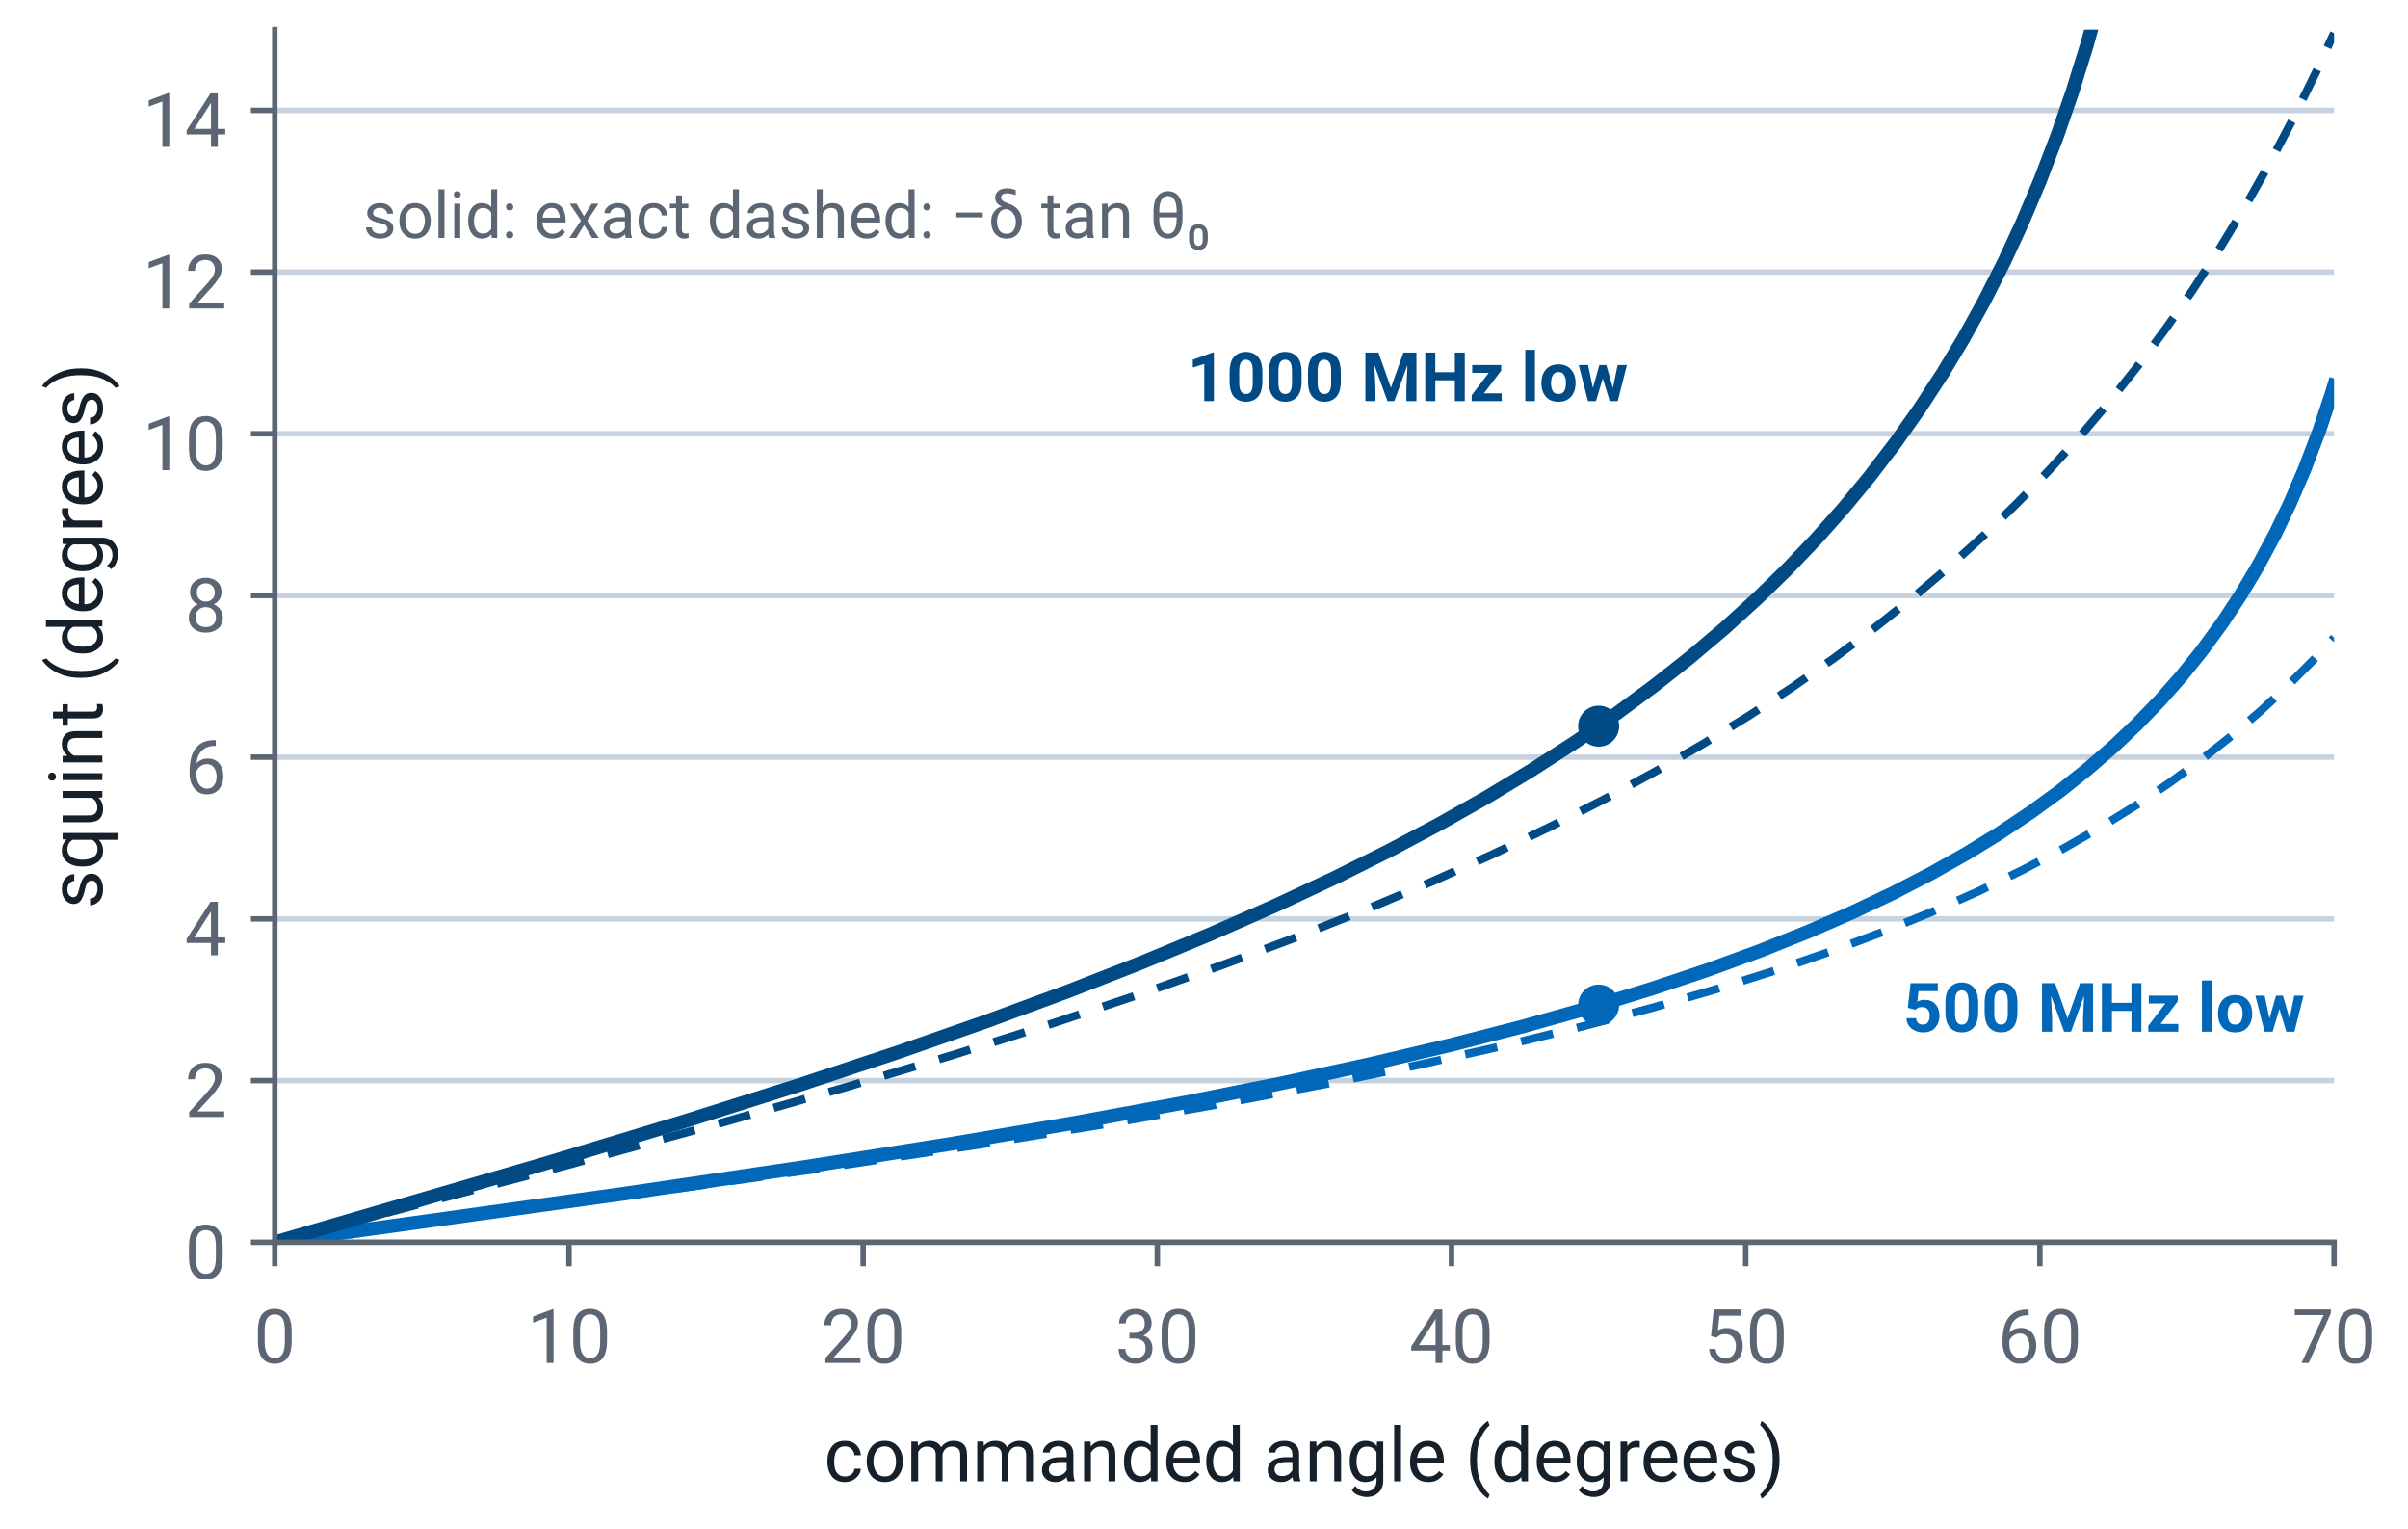
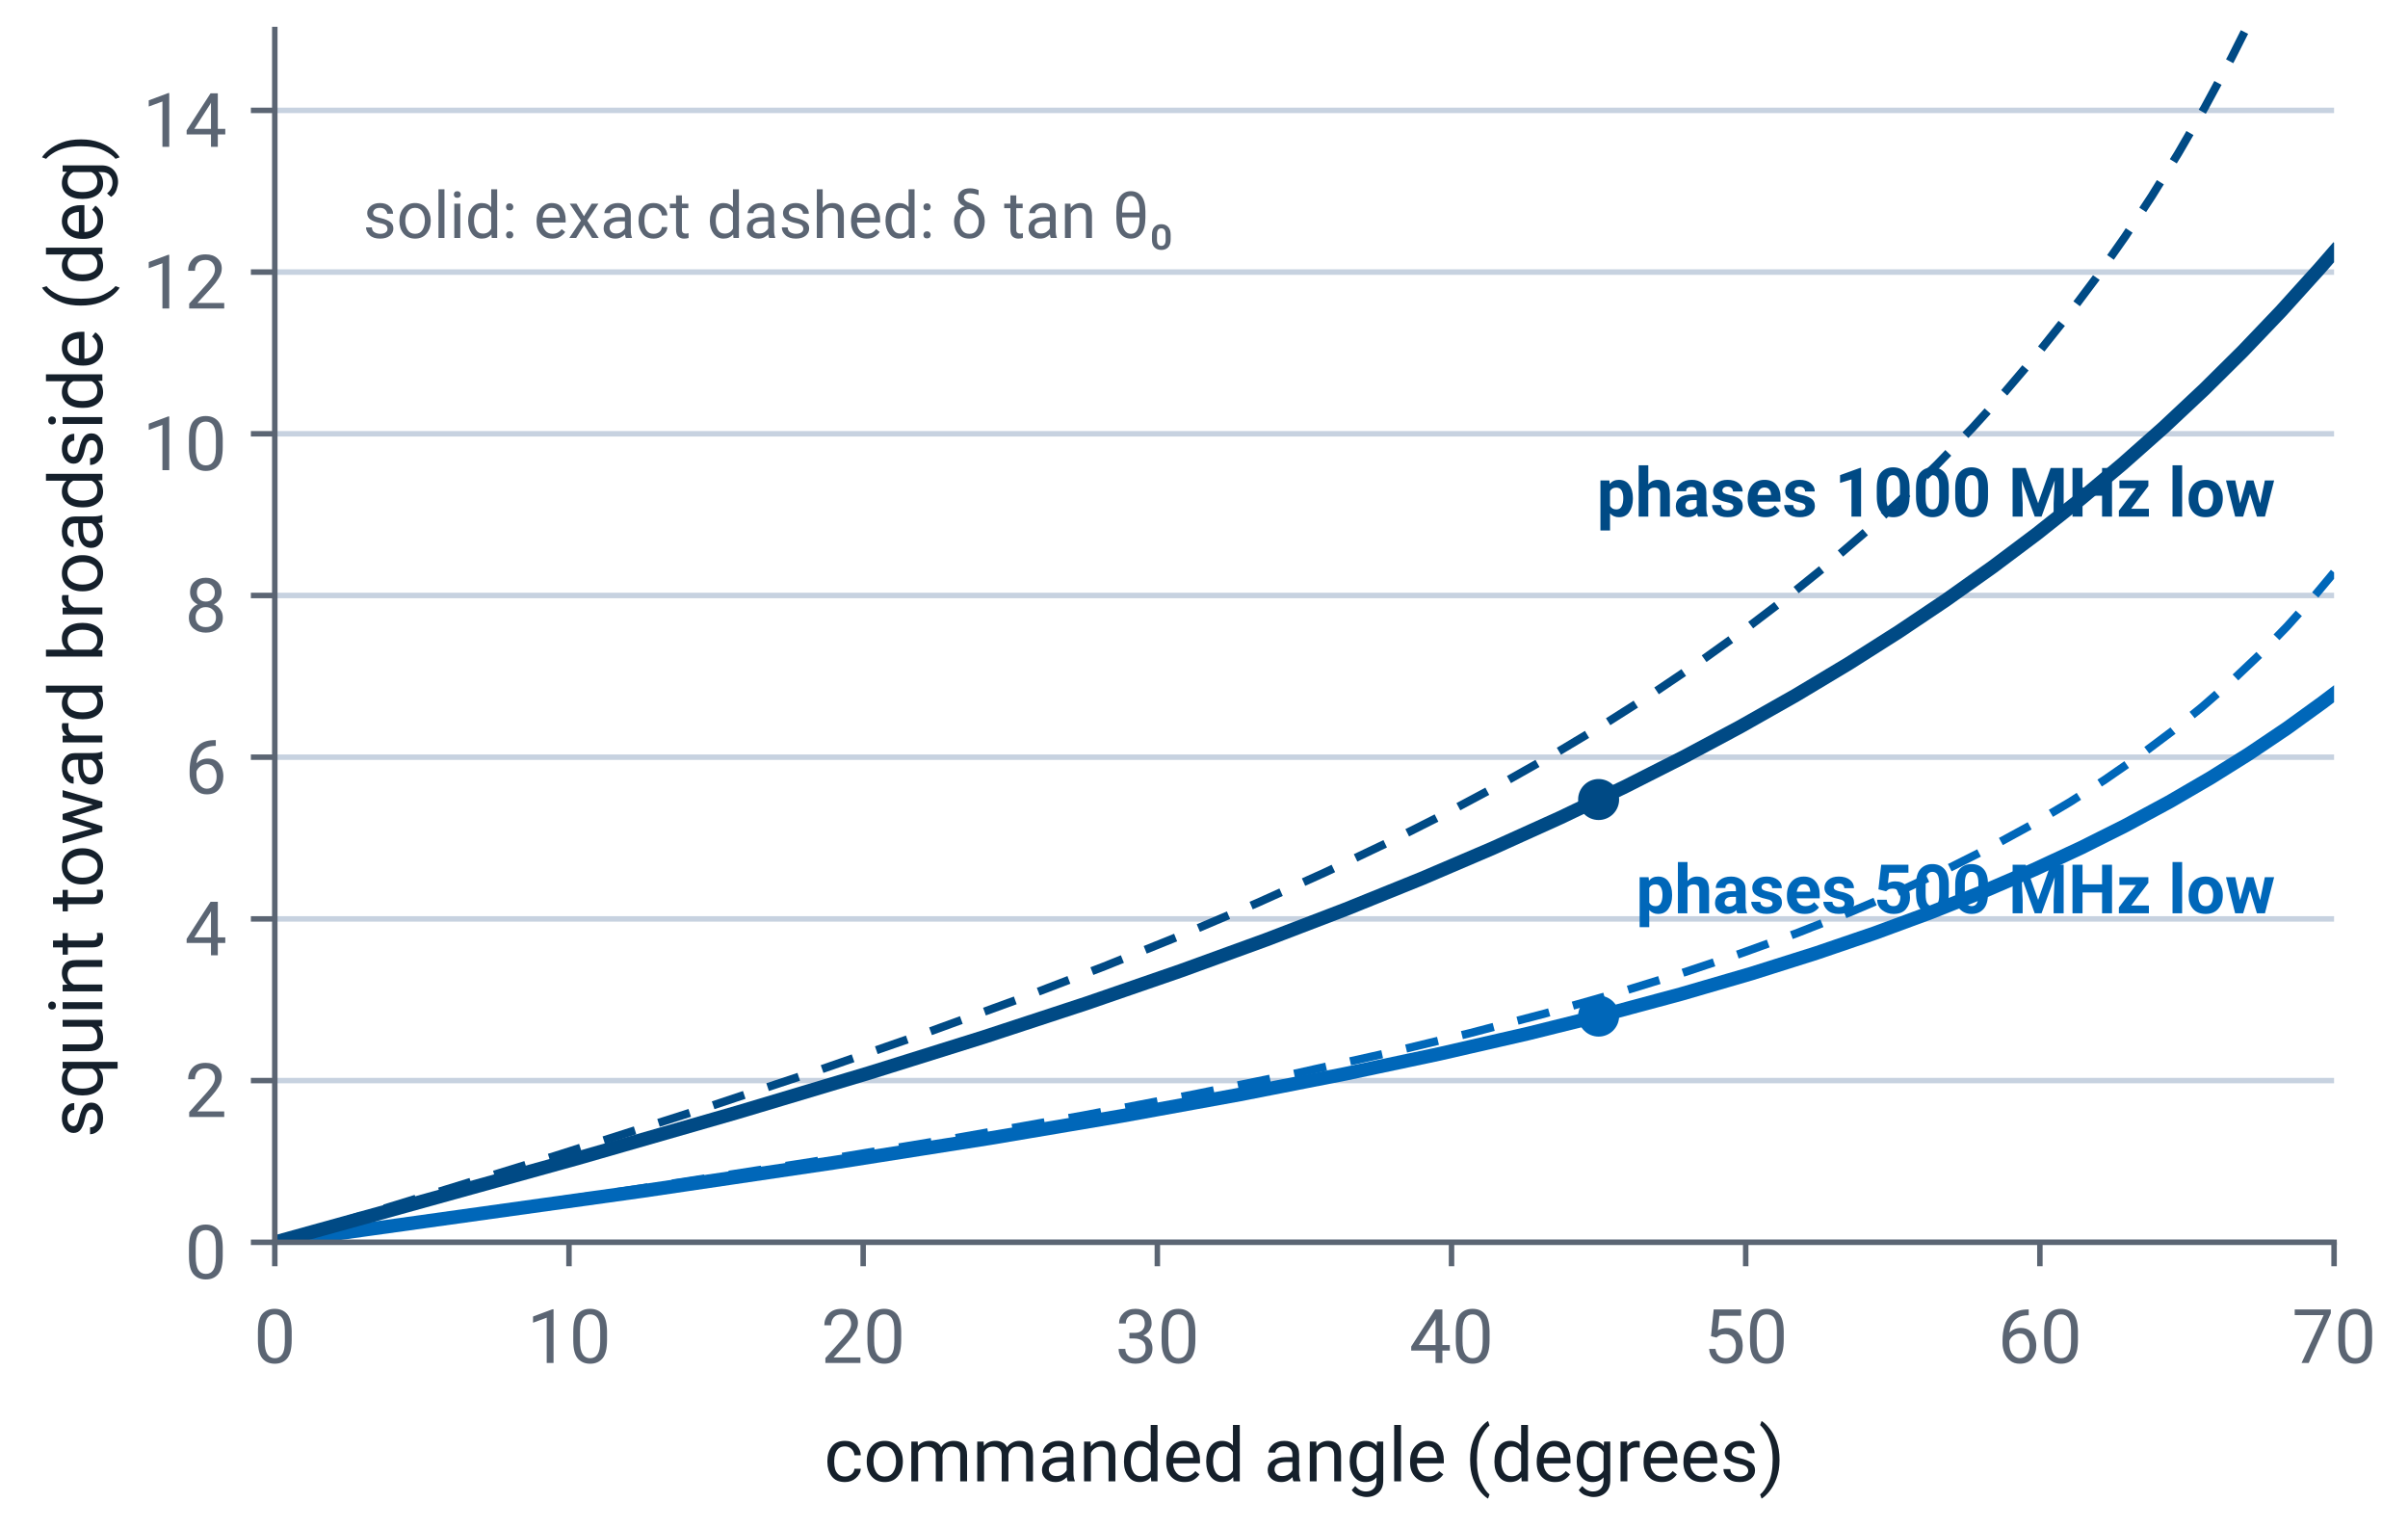
<svg xmlns="http://www.w3.org/2000/svg" xmlns:xlink="http://www.w3.org/1999/xlink" width="352.346pt" height="223.667pt" viewBox="0 0 352.346 223.667" version="1.1">
  <defs>
    <style type="text/css">*{stroke-linejoin: round; stroke-linecap: butt}</style>
  </defs>
  <g id="figure_1">
    <g id="patch_1">
      <path d="M 0 223.667  L 352.346 223.667  L 352.346 0  L 0 0  L 0 223.667  z " style="fill: none" />
    </g>
    <g id="axes_1">
      <g id="patch_2">
        <path d="M 40.209 181.728  L 341.529 181.728  L 341.529 4.32  L 40.209 4.32  L 40.209 181.728  z " style="fill: none" />
      </g>
      <g id="matplotlib.axis_1">
        <g id="xtick_1">
          <g id="line2d_1">
            <defs>
-               <path id="m0d684c86c5" d="M 0 0  L 0 3.5  " style="stroke: #5b6573; stroke-width: 0.8" />
+               <path id="mcf4af9e82c" d="M 0 0  L 0 3.5  " style="stroke: #5b6573; stroke-width: 0.8" />
            </defs>
            <g>
-               <use xlink:href="#m0d684c86c5" x="40.209" y="181.728" style="fill: #5b6573; stroke: #5b6573; stroke-width: 0.8" />
+               <use xlink:href="#mcf4af9e82c" x="40.209" y="181.728" style="fill: #5b6573; stroke: #5b6573; stroke-width: 0.8" />
            </g>
          </g>
          <g id="text_1">
            <text style="font-size: 11px; font-family:'Source Sans Pro', 'Segoe UI', Roboto, Helvetica, Arial, sans-serif; text-anchor: middle; fill: #5b6573" x="40.209" y="199.384" transform="rotate(-0 40.20879 199.3843)">0</text>
          </g>
        </g>
        <g id="xtick_2">
          <g id="line2d_2">
            <g>
-               <use xlink:href="#m0d684c86c5" x="83.255" y="181.728" style="fill: #5b6573; stroke: #5b6573; stroke-width: 0.8" />
+               <use xlink:href="#mcf4af9e82c" x="83.255" y="181.728" style="fill: #5b6573; stroke: #5b6573; stroke-width: 0.8" />
            </g>
          </g>
          <g id="text_2">
            <text style="font-size: 11px; font-family:'Source Sans Pro', 'Segoe UI', Roboto, Helvetica, Arial, sans-serif; text-anchor: middle; fill: #5b6573" x="83.255" y="199.384" transform="rotate(-0 83.2545 199.3843)">10</text>
          </g>
        </g>
        <g id="xtick_3">
          <g id="line2d_3">
            <g>
-               <use xlink:href="#m0d684c86c5" x="126.3" y="181.728" style="fill: #5b6573; stroke: #5b6573; stroke-width: 0.8" />
+               <use xlink:href="#mcf4af9e82c" x="126.3" y="181.728" style="fill: #5b6573; stroke: #5b6573; stroke-width: 0.8" />
            </g>
          </g>
          <g id="text_3">
            <text style="font-size: 11px; font-family:'Source Sans Pro', 'Segoe UI', Roboto, Helvetica, Arial, sans-serif; text-anchor: middle; fill: #5b6573" x="126.3" y="199.384" transform="rotate(-0 126.3002 199.3843)">20</text>
          </g>
        </g>
        <g id="xtick_4">
          <g id="line2d_4">
            <g>
-               <use xlink:href="#m0d684c86c5" x="169.346" y="181.728" style="fill: #5b6573; stroke: #5b6573; stroke-width: 0.8" />
+               <use xlink:href="#mcf4af9e82c" x="169.346" y="181.728" style="fill: #5b6573; stroke: #5b6573; stroke-width: 0.8" />
            </g>
          </g>
          <g id="text_4">
            <text style="font-size: 11px; font-family:'Source Sans Pro', 'Segoe UI', Roboto, Helvetica, Arial, sans-serif; text-anchor: middle; fill: #5b6573" x="169.346" y="199.384" transform="rotate(-0 169.3459 199.3843)">30</text>
          </g>
        </g>
        <g id="xtick_5">
          <g id="line2d_5">
            <g>
-               <use xlink:href="#m0d684c86c5" x="212.392" y="181.728" style="fill: #5b6573; stroke: #5b6573; stroke-width: 0.8" />
+               <use xlink:href="#mcf4af9e82c" x="212.392" y="181.728" style="fill: #5b6573; stroke: #5b6573; stroke-width: 0.8" />
            </g>
          </g>
          <g id="text_5">
            <text style="font-size: 11px; font-family:'Source Sans Pro', 'Segoe UI', Roboto, Helvetica, Arial, sans-serif; text-anchor: middle; fill: #5b6573" x="212.392" y="199.384" transform="rotate(-0 212.3916 199.3843)">40</text>
          </g>
        </g>
        <g id="xtick_6">
          <g id="line2d_6">
            <g>
-               <use xlink:href="#m0d684c86c5" x="255.437" y="181.728" style="fill: #5b6573; stroke: #5b6573; stroke-width: 0.8" />
+               <use xlink:href="#mcf4af9e82c" x="255.437" y="181.728" style="fill: #5b6573; stroke: #5b6573; stroke-width: 0.8" />
            </g>
          </g>
          <g id="text_6">
            <text style="font-size: 11px; font-family:'Source Sans Pro', 'Segoe UI', Roboto, Helvetica, Arial, sans-serif; text-anchor: middle; fill: #5b6573" x="255.437" y="199.384" transform="rotate(-0 255.4374 199.3843)">50</text>
          </g>
        </g>
        <g id="xtick_7">
          <g id="line2d_7">
            <g>
-               <use xlink:href="#m0d684c86c5" x="298.483" y="181.728" style="fill: #5b6573; stroke: #5b6573; stroke-width: 0.8" />
+               <use xlink:href="#mcf4af9e82c" x="298.483" y="181.728" style="fill: #5b6573; stroke: #5b6573; stroke-width: 0.8" />
            </g>
          </g>
          <g id="text_7">
            <text style="font-size: 11px; font-family:'Source Sans Pro', 'Segoe UI', Roboto, Helvetica, Arial, sans-serif; text-anchor: middle; fill: #5b6573" x="298.483" y="199.384" transform="rotate(-0 298.4831 199.3843)">60</text>
          </g>
        </g>
        <g id="xtick_8">
          <g id="line2d_8">
            <g>
-               <use xlink:href="#m0d684c86c5" x="341.529" y="181.728" style="fill: #5b6573; stroke: #5b6573; stroke-width: 0.8" />
+               <use xlink:href="#mcf4af9e82c" x="341.529" y="181.728" style="fill: #5b6573; stroke: #5b6573; stroke-width: 0.8" />
            </g>
          </g>
          <g id="text_8">
            <text style="font-size: 11px; font-family:'Source Sans Pro', 'Segoe UI', Roboto, Helvetica, Arial, sans-serif; text-anchor: middle; fill: #5b6573" x="341.529" y="199.384" transform="rotate(-0 341.5288 199.3843)">70</text>
          </g>
        </g>
        <g id="text_9">
          <text style="font-size: 11px; font-family:'Source Sans Pro', 'Segoe UI', Roboto, Helvetica, Arial, sans-serif; text-anchor: middle; fill: #15202b" x="190.869" y="216.694" transform="rotate(-0 190.8688 216.6938)">commanded angle (degrees)</text>
        </g>
      </g>
      <g id="matplotlib.axis_2">
        <g id="ytick_1">
          <g id="line2d_9">
-             <path d="M 40.209 181.728  L 341.529 181.728  " clip-path="url(#pf947e66347)" style="fill: none; stroke: #c7d2e0; stroke-width: 0.8; stroke-linecap: square" />
+             <path d="M 40.209 181.728  L 341.529 181.728  " clip-path="url(#p7d432d4875)" style="fill: none; stroke: #c7d2e0; stroke-width: 0.8; stroke-linecap: square" />
          </g>
          <g id="line2d_10">
            <defs>
-               <path id="m65d8b0825f" d="M 0 0  L -3.5 0  " style="stroke: #5b6573; stroke-width: 0.8" />
+               <path id="mde00318d28" d="M 0 0  L -3.5 0  " style="stroke: #5b6573; stroke-width: 0.8" />
            </defs>
            <g>
-               <use xlink:href="#m65d8b0825f" x="40.209" y="181.728" style="fill: #5b6573; stroke: #5b6573; stroke-width: 0.8" />
+               <use xlink:href="#mde00318d28" x="40.209" y="181.728" style="fill: #5b6573; stroke: #5b6573; stroke-width: 0.8" />
            </g>
          </g>
          <g id="text_10">
            <text style="font-size: 11px; font-family:'Source Sans Pro', 'Segoe UI', Roboto, Helvetica, Arial, sans-serif; text-anchor: end; fill: #5b6573" x="33.209" y="187.056" transform="rotate(-0 33.20879 187.0561)">0</text>
          </g>
        </g>
        <g id="ytick_2">
          <g id="line2d_11">
-             <path d="M 40.209 158.074  L 341.529 158.074  " clip-path="url(#pf947e66347)" style="fill: none; stroke: #c7d2e0; stroke-width: 0.8; stroke-linecap: square" />
+             <path d="M 40.209 158.074  L 341.529 158.074  " clip-path="url(#p7d432d4875)" style="fill: none; stroke: #c7d2e0; stroke-width: 0.8; stroke-linecap: square" />
          </g>
          <g id="line2d_12">
            <g>
-               <use xlink:href="#m65d8b0825f" x="40.209" y="158.074" style="fill: #5b6573; stroke: #5b6573; stroke-width: 0.8" />
+               <use xlink:href="#mde00318d28" x="40.209" y="158.074" style="fill: #5b6573; stroke: #5b6573; stroke-width: 0.8" />
            </g>
          </g>
          <g id="text_11">
            <text style="font-size: 11px; font-family:'Source Sans Pro', 'Segoe UI', Roboto, Helvetica, Arial, sans-serif; text-anchor: end; fill: #5b6573" x="33.209" y="163.402" transform="rotate(-0 33.20879 163.4017)">2</text>
          </g>
        </g>
        <g id="ytick_3">
          <g id="line2d_13">
-             <path d="M 40.209 134.419  L 341.529 134.419  " clip-path="url(#pf947e66347)" style="fill: none; stroke: #c7d2e0; stroke-width: 0.8; stroke-linecap: square" />
+             <path d="M 40.209 134.419  L 341.529 134.419  " clip-path="url(#p7d432d4875)" style="fill: none; stroke: #c7d2e0; stroke-width: 0.8; stroke-linecap: square" />
          </g>
          <g id="line2d_14">
            <g>
-               <use xlink:href="#m65d8b0825f" x="40.209" y="134.419" style="fill: #5b6573; stroke: #5b6573; stroke-width: 0.8" />
+               <use xlink:href="#mde00318d28" x="40.209" y="134.419" style="fill: #5b6573; stroke: #5b6573; stroke-width: 0.8" />
            </g>
          </g>
          <g id="text_12">
            <text style="font-size: 11px; font-family:'Source Sans Pro', 'Segoe UI', Roboto, Helvetica, Arial, sans-serif; text-anchor: end; fill: #5b6573" x="33.209" y="139.747" transform="rotate(-0 33.20879 139.7473)">4</text>
          </g>
        </g>
        <g id="ytick_4">
          <g id="line2d_15">
-             <path d="M 40.209 110.765  L 341.529 110.765  " clip-path="url(#pf947e66347)" style="fill: none; stroke: #c7d2e0; stroke-width: 0.8; stroke-linecap: square" />
+             <path d="M 40.209 110.765  L 341.529 110.765  " clip-path="url(#p7d432d4875)" style="fill: none; stroke: #c7d2e0; stroke-width: 0.8; stroke-linecap: square" />
          </g>
          <g id="line2d_16">
            <g>
-               <use xlink:href="#m65d8b0825f" x="40.209" y="110.765" style="fill: #5b6573; stroke: #5b6573; stroke-width: 0.8" />
+               <use xlink:href="#mde00318d28" x="40.209" y="110.765" style="fill: #5b6573; stroke: #5b6573; stroke-width: 0.8" />
            </g>
          </g>
          <g id="text_13">
            <text style="font-size: 11px; font-family:'Source Sans Pro', 'Segoe UI', Roboto, Helvetica, Arial, sans-serif; text-anchor: end; fill: #5b6573" x="33.209" y="116.093" transform="rotate(-0 33.20879 116.0929)">6</text>
          </g>
        </g>
        <g id="ytick_5">
          <g id="line2d_17">
-             <path d="M 40.209 87.11  L 341.529 87.11  " clip-path="url(#pf947e66347)" style="fill: none; stroke: #c7d2e0; stroke-width: 0.8; stroke-linecap: square" />
+             <path d="M 40.209 87.11  L 341.529 87.11  " clip-path="url(#p7d432d4875)" style="fill: none; stroke: #c7d2e0; stroke-width: 0.8; stroke-linecap: square" />
          </g>
          <g id="line2d_18">
            <g>
-               <use xlink:href="#m65d8b0825f" x="40.209" y="87.11" style="fill: #5b6573; stroke: #5b6573; stroke-width: 0.8" />
+               <use xlink:href="#mde00318d28" x="40.209" y="87.11" style="fill: #5b6573; stroke: #5b6573; stroke-width: 0.8" />
            </g>
          </g>
          <g id="text_14">
            <text style="font-size: 11px; font-family:'Source Sans Pro', 'Segoe UI', Roboto, Helvetica, Arial, sans-serif; text-anchor: end; fill: #5b6573" x="33.209" y="92.439" transform="rotate(-0 33.20879 92.43852)">8</text>
          </g>
        </g>
        <g id="ytick_6">
          <g id="line2d_19">
-             <path d="M 40.209 63.456  L 341.529 63.456  " clip-path="url(#pf947e66347)" style="fill: none; stroke: #c7d2e0; stroke-width: 0.8; stroke-linecap: square" />
+             <path d="M 40.209 63.456  L 341.529 63.456  " clip-path="url(#p7d432d4875)" style="fill: none; stroke: #c7d2e0; stroke-width: 0.8; stroke-linecap: square" />
          </g>
          <g id="line2d_20">
            <g>
-               <use xlink:href="#m65d8b0825f" x="40.209" y="63.456" style="fill: #5b6573; stroke: #5b6573; stroke-width: 0.8" />
+               <use xlink:href="#mde00318d28" x="40.209" y="63.456" style="fill: #5b6573; stroke: #5b6573; stroke-width: 0.8" />
            </g>
          </g>
          <g id="text_15">
            <text style="font-size: 11px; font-family:'Source Sans Pro', 'Segoe UI', Roboto, Helvetica, Arial, sans-serif; text-anchor: end; fill: #5b6573" x="33.209" y="68.784" transform="rotate(-0 33.20879 68.78413)">10</text>
          </g>
        </g>
        <g id="ytick_7">
          <g id="line2d_21">
-             <path d="M 40.209 39.802  L 341.529 39.802  " clip-path="url(#pf947e66347)" style="fill: none; stroke: #c7d2e0; stroke-width: 0.8; stroke-linecap: square" />
+             <path d="M 40.209 39.802  L 341.529 39.802  " clip-path="url(#p7d432d4875)" style="fill: none; stroke: #c7d2e0; stroke-width: 0.8; stroke-linecap: square" />
          </g>
          <g id="line2d_22">
            <g>
-               <use xlink:href="#m65d8b0825f" x="40.209" y="39.802" style="fill: #5b6573; stroke: #5b6573; stroke-width: 0.8" />
+               <use xlink:href="#mde00318d28" x="40.209" y="39.802" style="fill: #5b6573; stroke: #5b6573; stroke-width: 0.8" />
            </g>
          </g>
          <g id="text_16">
            <text style="font-size: 11px; font-family:'Source Sans Pro', 'Segoe UI', Roboto, Helvetica, Arial, sans-serif; text-anchor: end; fill: #5b6573" x="33.209" y="45.13" transform="rotate(-0 33.20879 45.12973)">12</text>
          </g>
        </g>
        <g id="ytick_8">
          <g id="line2d_23">
-             <path d="M 40.209 16.147  L 341.529 16.147  " clip-path="url(#pf947e66347)" style="fill: none; stroke: #c7d2e0; stroke-width: 0.8; stroke-linecap: square" />
+             <path d="M 40.209 16.147  L 341.529 16.147  " clip-path="url(#p7d432d4875)" style="fill: none; stroke: #c7d2e0; stroke-width: 0.8; stroke-linecap: square" />
          </g>
          <g id="line2d_24">
            <g>
-               <use xlink:href="#m65d8b0825f" x="40.209" y="16.147" style="fill: #5b6573; stroke: #5b6573; stroke-width: 0.8" />
+               <use xlink:href="#mde00318d28" x="40.209" y="16.147" style="fill: #5b6573; stroke: #5b6573; stroke-width: 0.8" />
            </g>
          </g>
          <g id="text_17">
            <text style="font-size: 11px; font-family:'Source Sans Pro', 'Segoe UI', Roboto, Helvetica, Arial, sans-serif; text-anchor: end; fill: #5b6573" x="33.209" y="21.475" transform="rotate(-0 33.20879 21.47533)">14</text>
          </g>
        </g>
        <g id="text_18">
-           <text style="font-size: 11px; font-family:'Source Sans Pro', 'Segoe UI', Roboto, Helvetica, Arial, sans-serif; text-anchor: middle; fill: #15202b" x="14.976" y="93.024" transform="rotate(-90 14.97625 93.024)">squint (degrees)</text>
+           <text style="font-size: 11px; font-family:'Source Sans Pro', 'Segoe UI', Roboto, Helvetica, Arial, sans-serif; text-anchor: middle; fill: #15202b" x="14.976" y="93.024" transform="rotate(-90 14.97625 93.024)">squint toward broadside (deg)</text>
        </g>
      </g>
      <g id="line2d_25">
-         <path d="M 40.209 181.728  L 91.433 174.598  L 117.691 170.717  L 139.214 167.315  L 157.293 164.24  L 173.22 161.313  L 187.425 158.483  L 200.339 155.688  L 211.961 152.949  L 222.723 150.185  L 232.623 147.408  L 241.663 144.638  L 249.841 141.902  L 257.59 139.072  L 264.477 136.326  L 270.934 133.52  L 276.96 130.665  L 282.556 127.774  L 287.722 124.867  L 292.457 121.966  L 297.192 118.803  L 301.496 115.662  L 305.37 112.581  L 309.245 109.22  L 312.688 105.957  L 316.132 102.389  L 319.145 98.973  L 322.158 95.235  L 325.171 91.112  L 327.754 87.211  L 330.337 82.903  L 332.92 78.097  L 335.072 73.626  L 337.224 68.625  L 339.377 62.956  L 341.098 57.803  L 341.529 56.41  L 341.529 56.41  " clip-path="url(#pf947e66347)" style="fill: none; stroke: #0067b9; stroke-width: 2; stroke-linecap: square" />
+         <path d="M 40.209 181.728  L 94.016 174.226  L 121.996 170.095  L 144.81 166.505  L 164.18 163.237  L 181.399 160.111  L 196.895 157.073  L 210.67 154.154  L 223.584 151.194  L 235.206 148.308  L 245.967 145.416  L 256.298 142.408  L 265.768 139.418  L 274.377 136.477  L 282.556 133.459  L 290.304 130.37  L 297.622 127.218  L 304.509 124.018  L 310.966 120.785  L 317.423 117.3  L 323.45 113.793  L 329.046 110.291  L 334.641 106.525  L 339.807 102.791  L 341.529 101.487  L 341.529 101.487  " clip-path="url(#p7d432d4875)" style="fill: none; stroke: #0067b9; stroke-width: 2; stroke-linecap: square" />
      </g>
      <g id="line2d_26">
-         <path d="M 40.209 181.728  L 93.585 174.65  L 121.135 170.769  L 143.519 167.395  L 162.459 164.322  L 179.246 161.377  L 194.312 158.51  L 207.657 155.752  L 220.14 152.945  L 231.332 150.203  L 241.663 147.447  L 251.133 144.695  L 259.742 141.974  L 267.921 139.162  L 275.669 136.261  L 282.987 133.275  L 289.443 130.409  L 295.9 127.294  L 301.927 124.127  L 307.523 120.927  L 312.688 117.721  L 317.423 114.537  L 322.158 111.088  L 326.463 107.691  L 330.767 104.009  L 334.641 100.419  L 338.516 96.533  L 341.529 93.28  L 341.529 93.28  " clip-path="url(#pf947e66347)" style="fill: none; stroke-dasharray: 4.8,3.6; stroke-dashoffset: 0; stroke: #0067b9; stroke-width: 1.2" />
+         <path d="M 40.209 181.728  L 91.864 174.147  L 118.552 170.002  L 140.075 166.442  L 158.585 163.162  L 174.942 160.043  L 189.577 157.032  L 202.922 154.063  L 214.974 151.159  L 226.166 148.236  L 236.497 145.307  L 245.967 142.394  L 254.576 139.523  L 262.755 136.567  L 270.503 133.529  L 277.821 130.412  L 284.708 127.225  L 291.165 123.98  L 297.192 120.693  L 302.788 117.385  L 307.953 114.082  L 313.119 110.505  L 317.854 106.953  L 322.158 103.467  L 326.463 99.702  L 330.767 95.623  L 334.641 91.647  L 338.516 87.341  L 341.529 83.737  L 341.529 83.737  " clip-path="url(#p7d432d4875)" style="fill: none; stroke-dasharray: 4.8,3.6; stroke-dashoffset: 0; stroke: #0067b9; stroke-width: 1.2" />
      </g>
      <g id="line2d_27">
        <defs>
-           <path id="m3addb504e2" d="M 0 2.5  C 0.663 2.5 1.299 2.237 1.768 1.768  C 2.237 1.299 2.5 0.663 2.5 0  C 2.5 -0.663 2.237 -1.299 1.768 -1.768  C 1.299 -2.237 0.663 -2.5 0 -2.5  C -0.663 -2.5 -1.299 -2.237 -1.768 -1.768  C -2.237 -1.299 -2.5 -0.663 -2.5 0  C -2.5 0.663 -2.237 1.299 -1.768 1.768  C -1.299 2.237 -0.663 2.5 0 2.5  z " style="stroke: #0067b9" />
+           <path id="m8d3ccf38ff" d="M 0 2.5  C 0.663 2.5 1.299 2.237 1.768 1.768  C 2.237 1.299 2.5 0.663 2.5 0  C 2.5 -0.663 2.237 -1.299 1.768 -1.768  C 1.299 -2.237 0.663 -2.5 0 -2.5  C -0.663 -2.5 -1.299 -2.237 -1.768 -1.768  C -2.237 -1.299 -2.5 -0.663 -2.5 0  C -2.5 0.663 -2.237 1.299 -1.768 1.768  C -1.299 2.237 -0.663 2.5 0 2.5  z " style="stroke: #0067b9" />
        </defs>
-         <g clip-path="url(#pf947e66347)">
-           <use xlink:href="#m3addb504e2" x="233.915" y="147.027" style="fill: #0067b9; stroke: #0067b9" />
+         <g clip-path="url(#p7d432d4875)">
+           <use xlink:href="#m8d3ccf38ff" x="233.915" y="148.64" style="fill: #0067b9; stroke: #0067b9" />
        </g>
      </g>
      <g id="line2d_28">
-         <path d="M 40.209 181.728  L 79.38 170.317  L 100.042 164.063  L 116.83 158.757  L 131.466 153.904  L 144.379 149.396  L 156.432 144.952  L 167.194 140.751  L 177.094 136.654  L 186.564 132.491  L 195.173 128.464  L 203.352 124.388  L 210.67 120.503  L 217.557 116.609  L 224.014 112.719  L 230.471 108.564  L 236.497 104.411  L 242.093 100.282  L 247.259 96.202  L 252.424 91.829  L 257.159 87.524  L 261.464 83.328  L 265.768 78.824  L 269.642 74.469  L 273.517 69.785  L 277.391 64.72  L 280.834 59.847  L 284.278 54.566  L 287.291 49.555  L 290.304 44.115  L 293.318 38.168  L 295.9 32.591  L 298.483 26.481  L 301.066 19.725  L 303.218 13.49  L 305.37 6.573  L 307.468 -1  L 307.468 -1  " clip-path="url(#pf947e66347)" style="fill: none; stroke: #004a85; stroke-width: 2; stroke-linecap: square" />
+         <path d="M 40.209 181.728  L 84.546 169.433  L 107.791 162.752  L 127.161 156.956  L 143.949 151.703  L 159.015 146.757  L 172.79 142.003  L 185.273 137.467  L 196.895 133.016  L 208.087 128.491  L 218.418 124.076  L 228.319 119.603  L 237.789 115.073  L 246.398 110.715  L 254.576 106.341  L 262.755 101.712  L 270.503 97.067  L 277.821 92.423  L 284.708 87.803  L 291.596 82.917  L 298.053 78.073  L 304.509 72.951  L 310.536 67.897  L 316.562 62.557  L 322.589 56.907  L 328.185 51.362  L 333.781 45.505  L 339.377 39.314  L 341.529 36.839  L 341.529 36.839  " clip-path="url(#p7d432d4875)" style="fill: none; stroke: #004a85; stroke-width: 2; stroke-linecap: square" />
      </g>
      <g id="line2d_29">
-         <path d="M 40.209 181.728  L 82.824 170.491  L 105.208 164.356  L 123.717 159.055  L 139.644 154.266  L 153.849 149.767  L 166.763 145.449  L 178.816 141.183  L 189.577 137.146  L 199.908 133.034  L 209.378 129.03  L 218.418 124.965  L 227.027 120.842  L 234.775 116.892  L 242.093 112.925  L 248.981 108.954  L 255.868 104.725  L 262.325 100.495  L 268.351 96.287  L 274.377 91.796  L 279.973 87.344  L 285.139 82.962  L 290.304 78.29  L 295.039 73.722  L 299.774 68.85  L 304.509 63.638  L 308.814 58.571  L 313.119 53.155  L 316.993 47.947  L 320.867 42.387  L 324.741 36.436  L 328.615 30.047  L 332.059 23.958  L 335.502 17.438  L 338.946 10.435  L 341.529 4.833  L 341.529 4.833  " clip-path="url(#pf947e66347)" style="fill: none; stroke-dasharray: 4.8,3.6; stroke-dashoffset: 0; stroke: #004a85; stroke-width: 1.2" />
+         <path d="M 40.209 181.728  L 81.102 169.128  L 102.625 162.256  L 120.274 156.389  L 135.34 151.154  L 149.114 146.137  L 161.598 141.356  L 173.22 136.665  L 183.981 132.081  L 193.882 127.624  L 203.352 123.113  L 211.961 118.772  L 220.14 114.407  L 227.888 110.026  L 235.206 105.641  L 242.093 101.267  L 248.981 96.623  L 255.437 91.996  L 261.464 87.408  L 267.49 82.531  L 273.086 77.713  L 278.252 72.989  L 283.417 67.971  L 288.583 62.624  L 293.318 57.402  L 298.053 51.839  L 302.357 46.451  L 306.662 40.714  L 310.966 34.59  L 314.84 28.71  L 318.715 22.442  L 322.589 15.743  L 326.463 8.563  L 329.906 1.731  L 331.222 -1  L 331.222 -1  " clip-path="url(#p7d432d4875)" style="fill: none; stroke-dasharray: 4.8,3.6; stroke-dashoffset: 0; stroke: #004a85; stroke-width: 1.2" />
      </g>
      <g id="line2d_30">
        <defs>
-           <path id="m45ed57dd8a" d="M 0 2.5  C 0.663 2.5 1.299 2.237 1.768 1.768  C 2.237 1.299 2.5 0.663 2.5 0  C 2.5 -0.663 2.237 -1.299 1.768 -1.768  C 1.299 -2.237 0.663 -2.5 0 -2.5  C -0.663 -2.5 -1.299 -2.237 -1.768 -1.768  C -2.237 -1.299 -2.5 -0.663 -2.5 0  C -2.5 0.663 -2.237 1.299 -1.768 1.768  C -1.299 2.237 -0.663 2.5 0 2.5  z " style="stroke: #004a85" />
+           <path id="m82b89d2344" d="M 0 2.5  C 0.663 2.5 1.299 2.237 1.768 1.768  C 2.237 1.299 2.5 0.663 2.5 0  C 2.5 -0.663 2.237 -1.299 1.768 -1.768  C 1.299 -2.237 0.663 -2.5 0 -2.5  C -0.663 -2.5 -1.299 -2.237 -1.768 -1.768  C -2.237 -1.299 -2.5 -0.663 -2.5 0  C -2.5 0.663 -2.237 1.299 -1.768 1.768  C -1.299 2.237 -0.663 2.5 0 2.5  z " style="stroke: #004a85" />
        </defs>
-         <g clip-path="url(#pf947e66347)">
-           <use xlink:href="#m45ed57dd8a" x="233.915" y="106.226" style="fill: #004a85; stroke: #004a85" />
+         <g clip-path="url(#p7d432d4875)">
+           <use xlink:href="#m82b89d2344" x="233.915" y="116.958" style="fill: #004a85; stroke: #004a85" />
        </g>
      </g>
      <g id="patch_3">
        <path d="M 40.209 181.728  L 40.209 4.32  " style="fill: none; stroke: #5b6573; stroke-width: 0.8; stroke-linejoin: miter; stroke-linecap: square" />
      </g>
      <g id="patch_4">
        <path d="M 40.209 181.728  L 341.529 181.728  " style="fill: none; stroke: #5b6573; stroke-width: 0.8; stroke-linejoin: miter; stroke-linecap: square" />
      </g>
      <g id="text_19">
-         <text style="font-weight: 700; font-size: 10px; font-family:'Source Sans Pro', 'Segoe UI', Roboto, Helvetica, Arial, sans-serif; text-anchor: end; fill: #0067b9" x="337.224" y="150.931" transform="rotate(-0 337.2242 150.9306)">500 MHz low</text>
+         <text style="font-weight: 700; font-size: 10px; font-family:'Source Sans Pro', 'Segoe UI', Roboto, Helvetica, Arial, sans-serif; text-anchor: end; fill: #0067b9" x="332.92" y="133.602" transform="rotate(-0 332.9196 133.6023)">phases 500 MHz low</text>
      </g>
      <g id="text_20">
-         <text style="font-weight: 700; font-size: 10px; font-family:'Source Sans Pro', 'Segoe UI', Roboto, Helvetica, Arial, sans-serif; text-anchor: end; fill: #004a85" x="238.219" y="58.678" transform="rotate(-0 238.2191 58.67845)">1000 MHz low</text>
+         <text style="font-weight: 700; font-size: 10px; font-family:'Source Sans Pro', 'Segoe UI', Roboto, Helvetica, Arial, sans-serif; text-anchor: end; fill: #004a85" x="332.92" y="75.565" transform="rotate(-0 332.9196 75.56474)">phases 1000 MHz low</text>
      </g>
      <g id="text_21">
-         <text style="font-size: 9.5px; font-family:'Source Sans Pro', 'Segoe UI', Roboto, Helvetica, Arial, sans-serif; text-anchor: start; fill: #5b6573" x="53.123" y="34.812" transform="rotate(-0 53.1225 34.81209)">solid: exact     dashed: −δ tan θ₀</text>
+         <text style="font-size: 9.5px; font-family:'Source Sans Pro', 'Segoe UI', Roboto, Helvetica, Arial, sans-serif; text-anchor: start; fill: #5b6573" x="53.123" y="34.812" transform="rotate(-0 53.1225 34.81209)">solid: exact     dashed: δ tan θ₀</text>
      </g>
    </g>
  </g>
  <defs>
-     <clipPath id="pf947e66347">
+     <clipPath id="p7d432d4875">
      <rect x="40.209" y="4.32" width="301.32" height="177.408" />
    </clipPath>
  </defs>
</svg>
